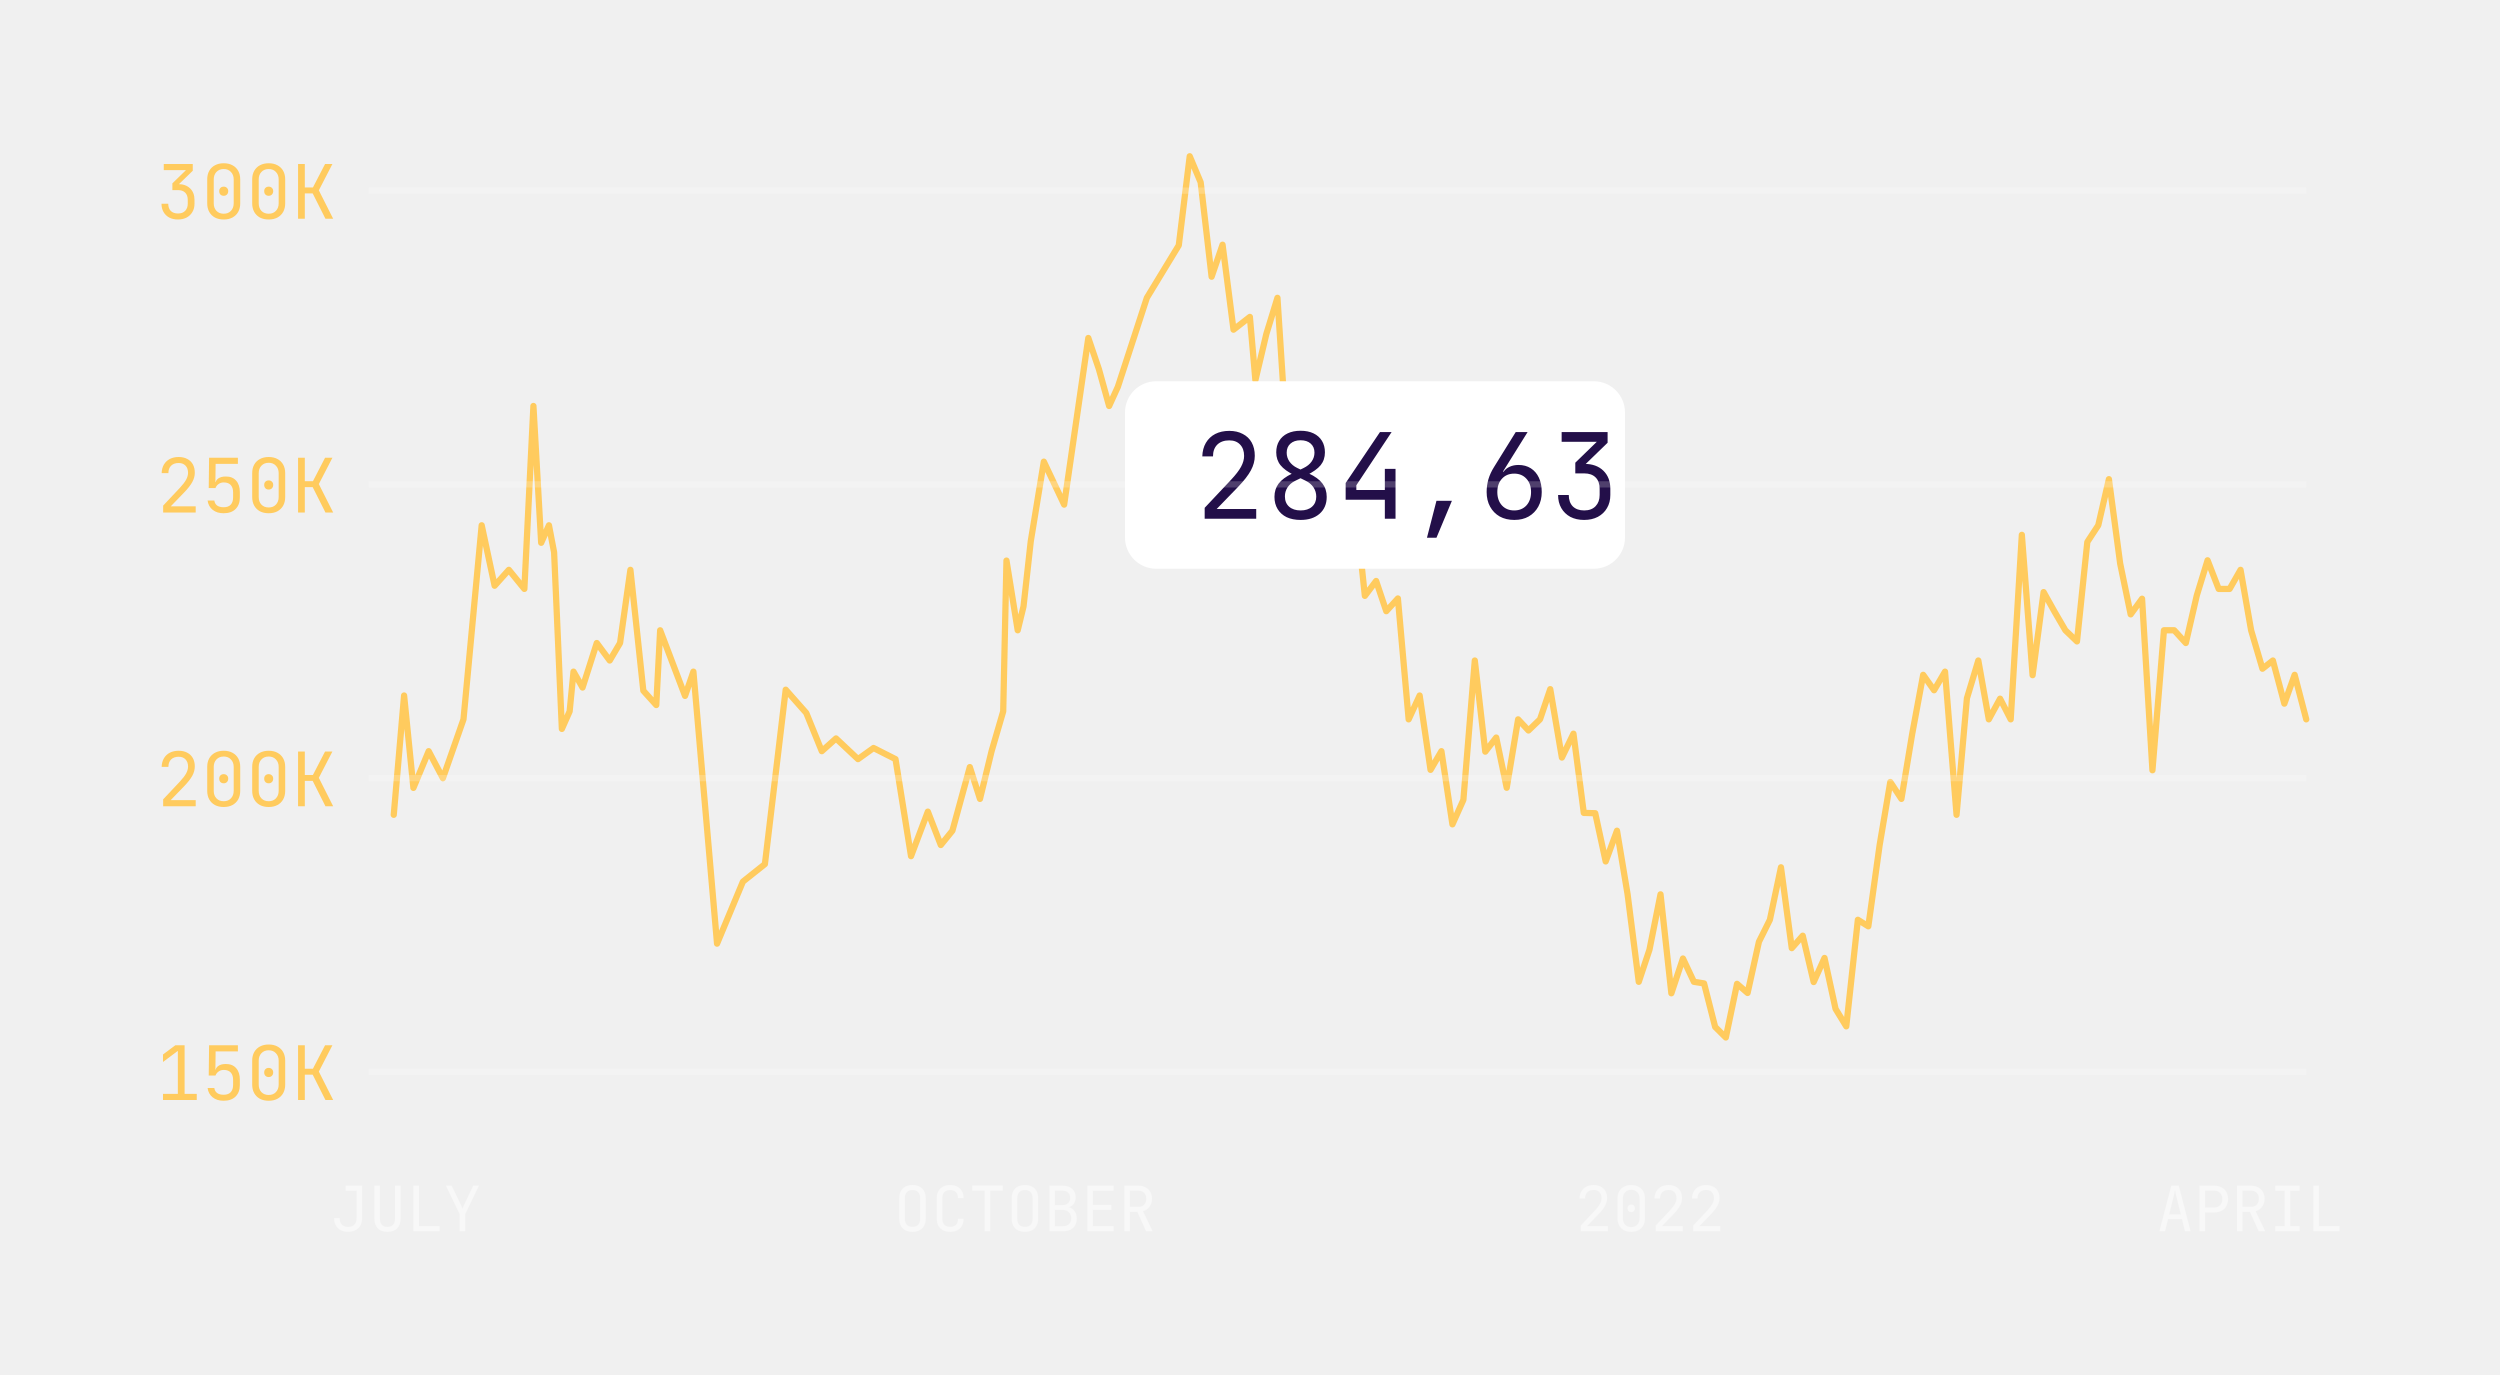
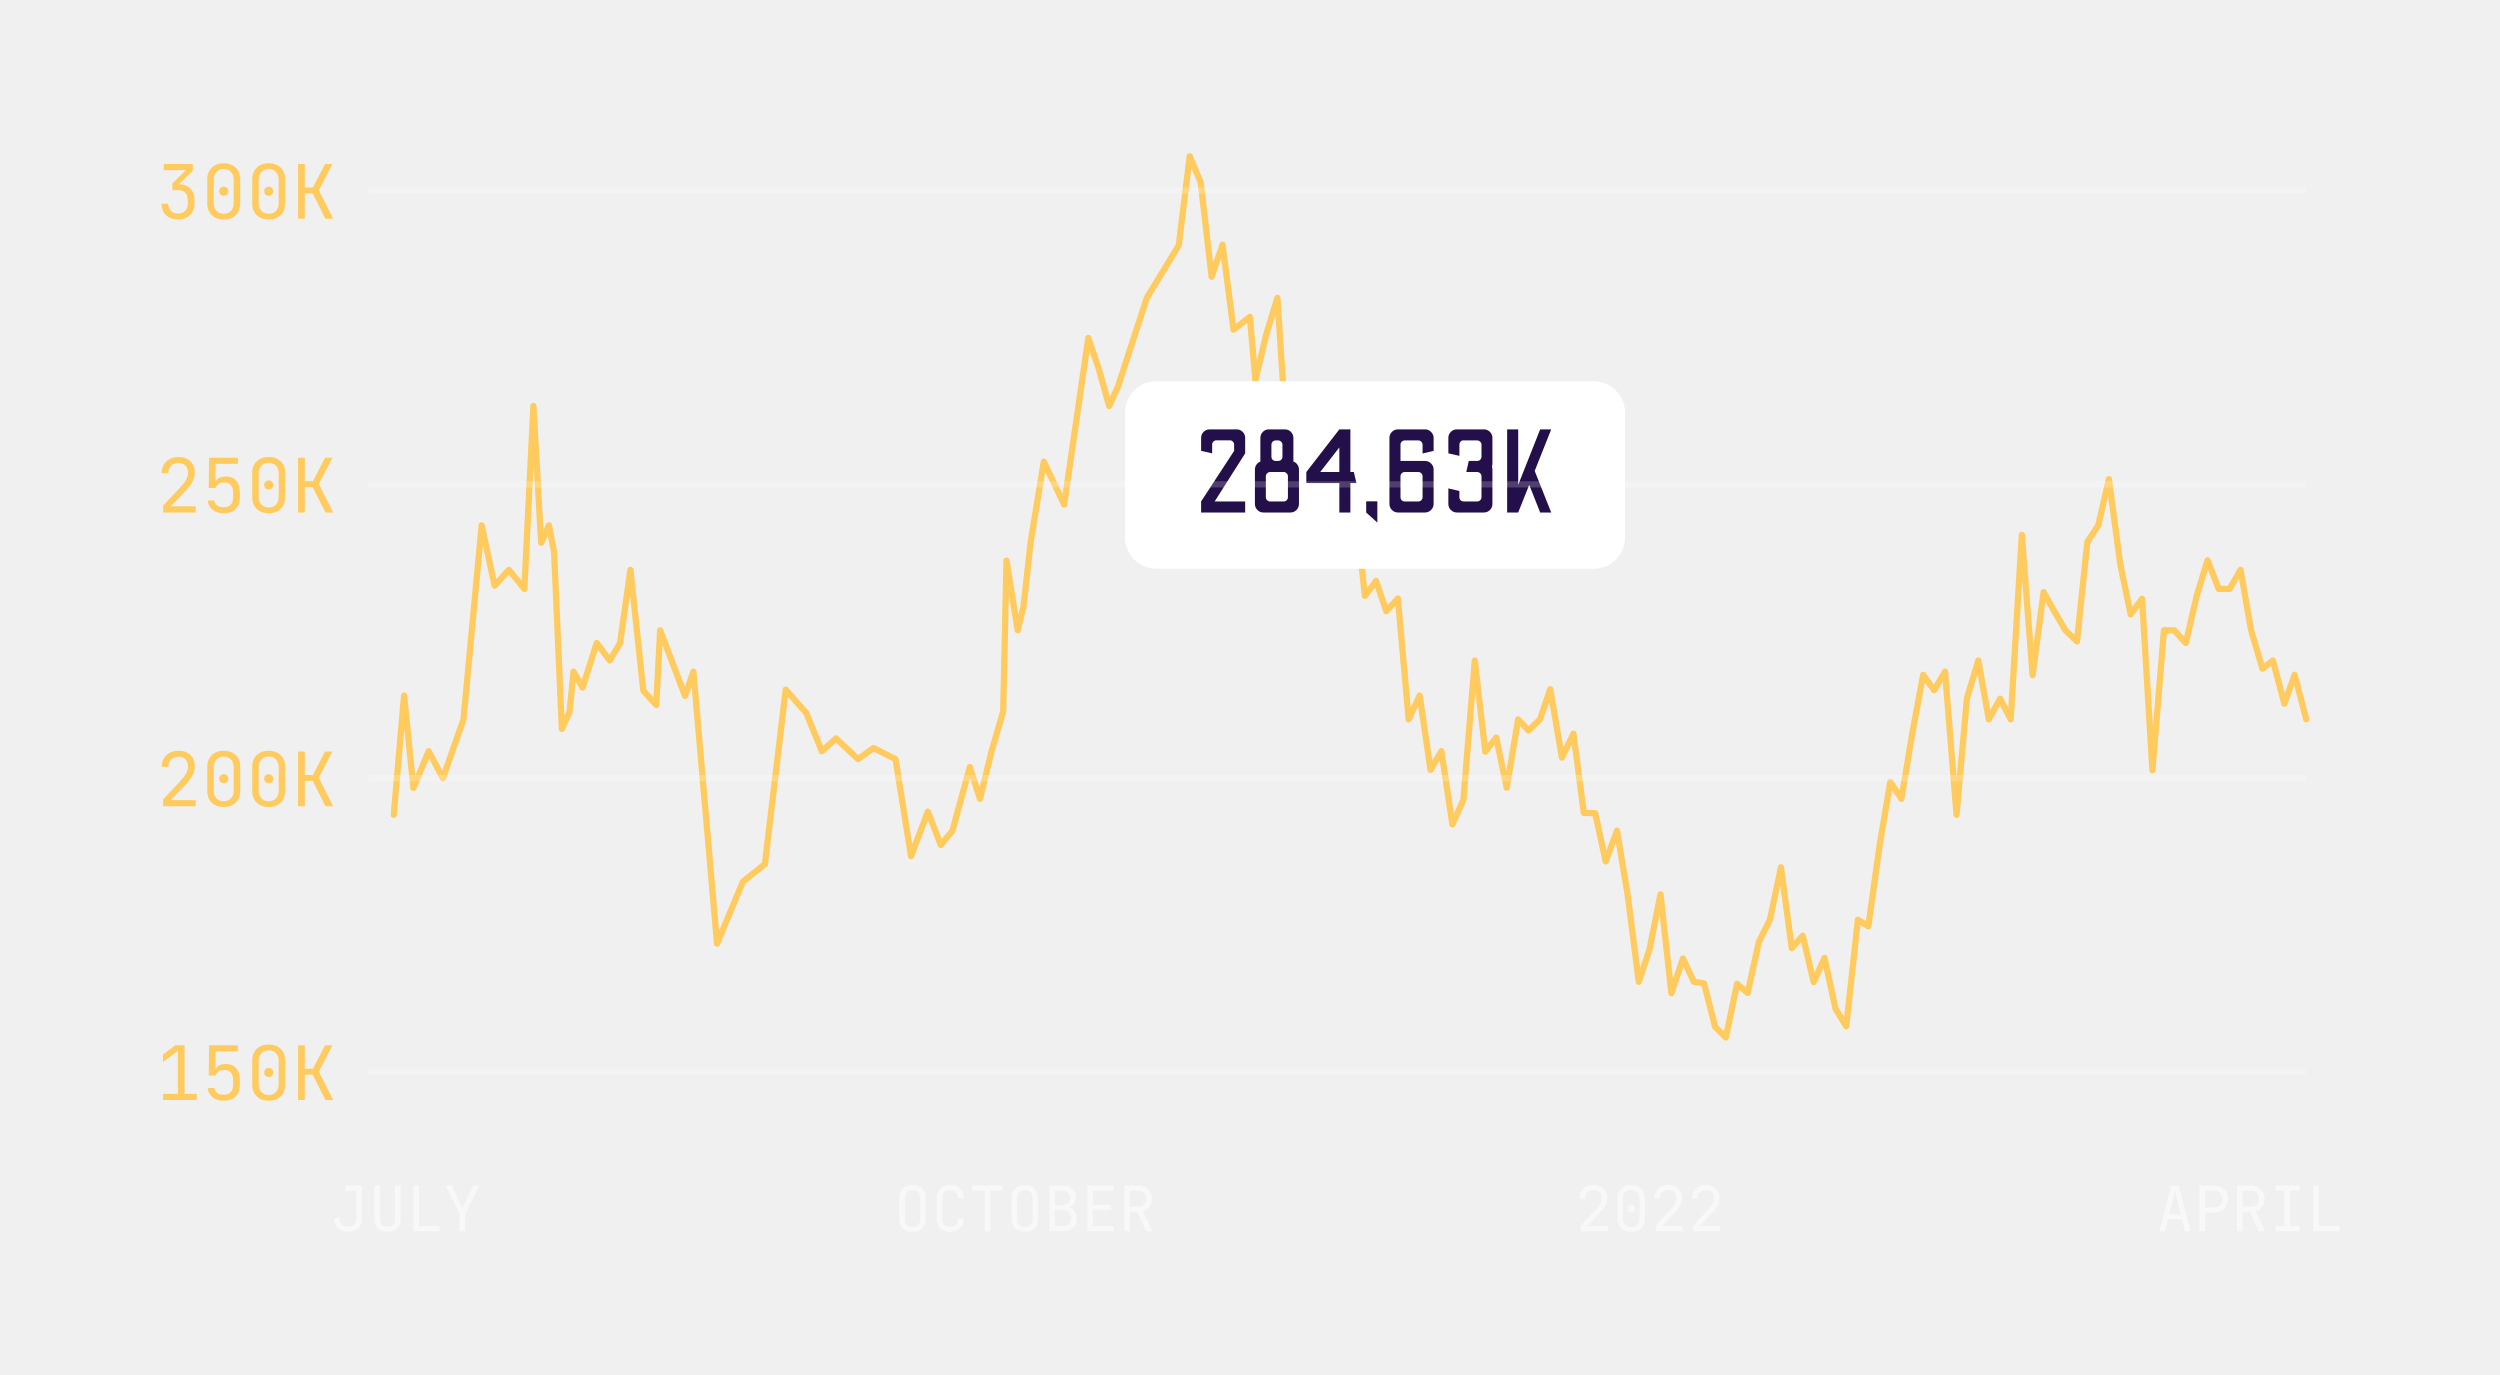
<svg xmlns="http://www.w3.org/2000/svg" width="400" height="220" viewBox="0 0 400 220" fill="none">
  <g id="sql">
    <path id="300k" d="M28.468 35.12C27.94 35.12 27.476 35.016 27.076 34.808C26.684 34.592 26.38 34.296 26.164 33.92C25.948 33.544 25.84 33.104 25.84 32.6H26.92C26.92 33.088 27.056 33.472 27.328 33.752C27.608 34.024 27.992 34.16 28.48 34.16C28.976 34.16 29.36 34.016 29.632 33.728C29.904 33.44 30.04 33.064 30.04 32.6V31.976C30.04 31.48 29.904 31.096 29.632 30.824C29.36 30.552 28.976 30.416 28.48 30.416H27.58V29.336L29.752 27.224H26.2V26.24H30.844V27.32L28.504 29.588V29.456C29.304 29.456 29.94 29.684 30.412 30.14C30.884 30.596 31.12 31.208 31.12 31.976V32.6C31.12 33.104 31.008 33.544 30.784 33.92C30.568 34.296 30.26 34.592 29.86 34.808C29.46 35.016 28.996 35.12 28.468 35.12ZM35.795 35.12C35.259 35.12 34.791 35.016 34.391 34.808C33.999 34.592 33.695 34.292 33.479 33.908C33.263 33.516 33.155 33.06 33.155 32.54V28.7C33.155 28.172 33.263 27.716 33.479 27.332C33.695 26.948 33.999 26.652 34.391 26.444C34.791 26.228 35.259 26.12 35.795 26.12C36.339 26.12 36.807 26.228 37.199 26.444C37.591 26.652 37.895 26.948 38.111 27.332C38.327 27.716 38.435 28.172 38.435 28.7V32.54C38.435 33.06 38.327 33.516 38.111 33.908C37.895 34.292 37.587 34.592 37.187 34.808C36.795 35.016 36.331 35.12 35.795 35.12ZM35.795 34.196C36.275 34.196 36.659 34.044 36.947 33.74C37.243 33.428 37.391 33.028 37.391 32.54V28.7C37.391 28.212 37.243 27.816 36.947 27.512C36.659 27.2 36.275 27.044 35.795 27.044C35.315 27.044 34.927 27.2 34.631 27.512C34.343 27.816 34.199 28.212 34.199 28.7V32.54C34.199 33.028 34.343 33.428 34.631 33.74C34.927 34.044 35.315 34.196 35.795 34.196ZM35.795 31.328C35.579 31.328 35.403 31.26 35.267 31.124C35.139 30.988 35.075 30.808 35.075 30.584C35.075 30.368 35.139 30.196 35.267 30.068C35.403 29.932 35.579 29.864 35.795 29.864C36.011 29.864 36.183 29.932 36.311 30.068C36.447 30.196 36.515 30.368 36.515 30.584C36.515 30.808 36.447 30.988 36.311 31.124C36.183 31.26 36.011 31.328 35.795 31.328ZM42.991 35.12C42.455 35.12 41.987 35.016 41.587 34.808C41.195 34.592 40.891 34.292 40.675 33.908C40.459 33.516 40.351 33.06 40.351 32.54V28.7C40.351 28.172 40.459 27.716 40.675 27.332C40.891 26.948 41.195 26.652 41.587 26.444C41.987 26.228 42.455 26.12 42.991 26.12C43.535 26.12 44.003 26.228 44.395 26.444C44.787 26.652 45.091 26.948 45.307 27.332C45.523 27.716 45.631 28.172 45.631 28.7V32.54C45.631 33.06 45.523 33.516 45.307 33.908C45.091 34.292 44.783 34.592 44.383 34.808C43.991 35.016 43.527 35.12 42.991 35.12ZM42.991 34.196C43.471 34.196 43.855 34.044 44.143 33.74C44.439 33.428 44.587 33.028 44.587 32.54V28.7C44.587 28.212 44.439 27.816 44.143 27.512C43.855 27.2 43.471 27.044 42.991 27.044C42.511 27.044 42.123 27.2 41.827 27.512C41.539 27.816 41.395 28.212 41.395 28.7V32.54C41.395 33.028 41.539 33.428 41.827 33.74C42.123 34.044 42.511 34.196 42.991 34.196ZM42.991 31.328C42.775 31.328 42.599 31.26 42.463 31.124C42.335 30.988 42.271 30.808 42.271 30.584C42.271 30.368 42.335 30.196 42.463 30.068C42.599 29.932 42.775 29.864 42.991 29.864C43.207 29.864 43.379 29.932 43.507 30.068C43.643 30.196 43.711 30.368 43.711 30.584C43.711 30.808 43.643 30.988 43.507 31.124C43.379 31.26 43.207 31.328 42.991 31.328ZM47.69 35V26.24H48.77V29.996H50.066L52.01 26.24H53.186L51.014 30.452L53.306 35H52.07L50.03 30.944H48.77V35H47.69Z" fill="#FFCB5E" />
    <path id="Rectangle" d="M63 130.368L64.655 111.28L66.145 126.064L68.587 120.188L70.863 124.514L74.157 115.097L77.07 84.047L79.139 93.718L81.415 91.173L83.898 94.227L85.347 64.959L86.588 86.847L87.83 84.047L88.657 88.374L89.899 116.625L91.14 113.825L91.761 107.462L93.209 110.007L95.485 102.881L97.555 105.681L99.21 102.881L100.865 91.173L102.934 110.516L105.003 112.807L105.624 100.845L109.607 111.342L110.944 107.462L114.728 150.984L118.867 141.058L122.384 138.258L125.714 110.351L129.005 114.079L131.488 120.188L133.764 118.152L137.282 121.46L139.765 119.679L143.282 121.46L145.765 136.986L148.455 129.859L150.528 135.204L152.385 132.913L155.171 122.733L156.797 127.823L158.654 120.188L160.511 113.825L161.036 89.694L162.833 100.845L163.762 97.027L164.923 86.592L167.012 73.866L170.263 80.738L174.13 54.077L175.835 59.105L177.46 64.959L178.853 61.904L183.496 47.652L188.604 39.253L190.355 25L192.107 29.173L193.858 44.276L195.61 39.155L197.361 52.748L199.98 50.706L200.864 60.82L202.615 53.437L204.391 47.652L206.118 74.263L207.858 66.7L209.621 72.575L211.357 72.594L213.214 66.74L214.839 61.904L216.697 79.466L218.378 95.339L220.179 92.955L221.804 97.791L223.662 95.754L225.384 115.097L227.144 111.28L228.887 123.177L230.627 120.188L232.389 131.895L234.141 127.981L235.967 105.681L237.644 120.266L239.395 118.008L241.074 126.042L242.898 115.097L244.557 116.879L246.401 115.097L248.039 110.262L249.904 121.21L251.754 117.388L253.406 130.065L255.237 130.114L256.909 137.831L258.719 132.913L260.412 143.074L262.202 157.092L263.915 151.947L265.684 143.094L267.418 158.926L269.271 153.361L271.024 157.092L272.649 157.347L274.423 164.309L276.132 166L277.926 157.414L279.615 158.874L281.429 150.685L283.181 147.166L284.954 138.767L286.683 151.701L288.437 149.711L290.186 157.127L291.92 153.274L293.689 161.419L295.402 164.218L297.259 147.166L298.932 148.211L300.742 135.204L302.446 125.117L304.225 127.823L305.949 117.433L307.707 107.971L309.452 110.442L311.203 107.462L313.047 130.368L314.706 111.727L316.53 105.681L318.209 115.097L320.012 111.789L321.712 115.097L323.495 85.574L325.215 108.031L326.977 94.737L328.717 97.853L330.46 100.845L332.317 102.626L333.972 86.714L335.723 84.047L337.425 76.666L339.226 90.168L340.907 98.3L342.729 95.797L344.39 123.242L346.232 100.845H347.873L349.73 102.881L351.486 95.275L353.212 89.646L354.989 94.227H356.74L358.487 91.172L360.178 100.845L361.994 106.996L363.66 105.681L365.497 112.584L367.143 107.971L369 115.097" stroke="#FFCB5E" stroke-linecap="round" stroke-linejoin="round" />
-     <g id="Group 5" clip-path="url(#clip0_0_1174)">
+     <g id="Group 5">
      <rect id="Rectangle_2" x="180" y="61" width="80" height="30" rx="5" fill="white" />
-       <path id="284,63k" d="M192.748 83V81.252L196.985 76.749C197.707 75.976 198.233 75.292 198.562 74.697C198.891 74.089 199.056 73.506 199.056 72.949C199.056 72.176 198.841 71.568 198.41 71.125C197.992 70.682 197.416 70.46 196.681 70.46C195.87 70.46 195.231 70.688 194.762 71.144C194.306 71.6 194.078 72.227 194.078 73.025H192.368C192.393 72.189 192.583 71.467 192.938 70.859C193.305 70.238 193.806 69.763 194.439 69.434C195.085 69.105 195.832 68.94 196.681 68.94C197.517 68.94 198.239 69.105 198.847 69.434C199.468 69.751 199.943 70.207 200.272 70.802C200.601 71.397 200.766 72.107 200.766 72.93C200.766 73.715 200.557 74.494 200.139 75.267C199.721 76.04 199.037 76.92 198.087 77.908L194.667 81.442H200.994V83H192.748ZM208.093 83.19C207.244 83.19 206.503 83.044 205.87 82.753C205.249 82.449 204.768 82.018 204.426 81.461C204.084 80.904 203.913 80.251 203.913 79.504C203.913 78.681 204.134 77.971 204.578 77.376C205.034 76.781 205.749 76.249 206.725 75.78L208.568 74.887C209.125 74.621 209.556 74.273 209.86 73.842C210.164 73.411 210.316 72.936 210.316 72.417C210.316 71.809 210.113 71.328 209.708 70.973C209.315 70.618 208.777 70.441 208.093 70.441C207.409 70.441 206.864 70.625 206.459 70.992C206.066 71.347 205.87 71.828 205.87 72.436C205.87 72.943 206.015 73.411 206.307 73.842C206.611 74.273 207.022 74.615 207.542 74.868L209.385 75.742C210.398 76.211 211.133 76.749 211.589 77.357C212.045 77.952 212.273 78.668 212.273 79.504C212.273 80.631 211.893 81.531 211.133 82.202C210.385 82.861 209.372 83.19 208.093 83.19ZM208.093 81.67C208.865 81.67 209.473 81.474 209.917 81.081C210.373 80.676 210.601 80.137 210.601 79.466C210.601 78.921 210.455 78.427 210.164 77.984C209.872 77.541 209.454 77.186 208.91 76.92L207.086 76.027C206.072 75.533 205.338 75.001 204.882 74.431C204.426 73.861 204.198 73.177 204.198 72.379C204.198 71.67 204.356 71.055 204.673 70.536C204.989 70.017 205.439 69.618 206.022 69.339C206.604 69.06 207.295 68.921 208.093 68.921C208.891 68.921 209.581 69.06 210.164 69.339C210.746 69.618 211.196 70.017 211.513 70.536C211.829 71.055 211.988 71.67 211.988 72.379C211.988 73.177 211.76 73.861 211.304 74.431C210.848 74.988 210.094 75.527 209.043 76.046L207.219 76.939C206.699 77.192 206.294 77.541 206.003 77.984C205.724 78.415 205.585 78.896 205.585 79.428C205.585 80.112 205.806 80.657 206.25 81.062C206.706 81.467 207.32 81.67 208.093 81.67ZM221.575 83V79.96H215.305V77.281L220.796 69.13H222.658L217.015 77.642V78.402H221.575V75.02H223.285V83H221.575ZM228.313 86.04L229.833 80.131H232.303L229.833 86.04H228.313ZM242.289 83.19C241.403 83.19 240.624 83.006 239.952 82.639C239.294 82.259 238.781 81.733 238.413 81.062C238.046 80.391 237.862 79.612 237.862 78.725C237.862 78.028 237.957 77.344 238.147 76.673C238.35 76.002 238.648 75.356 239.04 74.735L242.517 69.13H244.417L240.484 75.438L240.56 75.495C240.801 75.14 241.13 74.868 241.548 74.678C241.966 74.488 242.435 74.393 242.954 74.393C243.714 74.393 244.373 74.57 244.93 74.925C245.488 75.28 245.918 75.78 246.222 76.426C246.526 77.072 246.678 77.838 246.678 78.725C246.678 79.612 246.495 80.391 246.127 81.062C245.76 81.733 245.247 82.259 244.588 82.639C243.942 83.006 243.176 83.19 242.289 83.19ZM242.27 81.67C243.081 81.67 243.733 81.404 244.227 80.872C244.721 80.327 244.968 79.612 244.968 78.725C244.968 77.838 244.721 77.129 244.227 76.597C243.733 76.052 243.081 75.78 242.27 75.78C241.46 75.78 240.807 76.052 240.313 76.597C239.819 77.129 239.572 77.838 239.572 78.725C239.572 79.612 239.819 80.327 240.313 80.872C240.807 81.404 241.46 81.67 242.27 81.67ZM253.454 83.19C252.618 83.19 251.883 83.025 251.25 82.696C250.629 82.354 250.148 81.885 249.806 81.29C249.464 80.695 249.293 79.998 249.293 79.2H251.003C251.003 79.973 251.218 80.581 251.649 81.024C252.092 81.455 252.7 81.67 253.473 81.67C254.258 81.67 254.866 81.442 255.297 80.986C255.728 80.53 255.943 79.935 255.943 79.2V78.212C255.943 77.427 255.728 76.819 255.297 76.388C254.866 75.957 254.258 75.742 253.473 75.742H252.048V74.032L255.487 70.688H249.863V69.13H257.216V70.84L253.511 74.431V74.222C254.778 74.222 255.785 74.583 256.532 75.305C257.279 76.027 257.653 76.996 257.653 78.212V79.2C257.653 79.998 257.476 80.695 257.121 81.29C256.779 81.885 256.291 82.354 255.658 82.696C255.025 83.025 254.29 83.19 253.454 83.19ZM261.103 83V69.13H262.813V75.077H264.865L267.943 69.13H269.805L266.366 75.799L269.995 83H268.038L264.808 76.578H262.813V83H261.103Z" fill="#230F49" />
+       <path id="284,63k" d="M192.178 82V80.233L197.46 72.139V71.132C197.46 70.942 197.39 70.784 197.251 70.657C197.124 70.518 196.972 70.448 196.795 70.448H194.629C194.439 70.448 194.274 70.518 194.135 70.657C194.008 70.784 193.945 70.942 193.945 71.132V72.538L192.178 72.139V70.049C192.178 69.682 192.311 69.365 192.577 69.099C192.843 68.833 193.166 68.7 193.546 68.7H197.878C198.245 68.7 198.562 68.833 198.828 69.099C199.094 69.365 199.227 69.682 199.227 70.049V72.538L194.344 80.233H199.227V82H192.178ZM202.135 82C201.768 82 201.451 81.867 201.185 81.601C200.919 81.335 200.786 81.012 200.786 80.632V75.122C200.786 74.831 200.869 74.571 201.033 74.343C201.198 74.102 201.407 73.938 201.66 73.849V70.068C201.66 69.688 201.793 69.365 202.059 69.099C202.325 68.833 202.648 68.7 203.028 68.7H205.593C205.961 68.7 206.277 68.833 206.543 69.099C206.809 69.365 206.942 69.688 206.942 70.068V73.849C207.208 73.938 207.424 74.102 207.588 74.343C207.753 74.571 207.835 74.831 207.835 75.122V80.632C207.835 81.012 207.702 81.335 207.436 81.601C207.17 81.867 206.847 82 206.467 82H202.135ZM204.111 73.754H204.51C204.7 73.754 204.859 73.691 204.985 73.564C205.125 73.425 205.194 73.26 205.194 73.07V71.151C205.194 70.961 205.125 70.803 204.985 70.676C204.859 70.537 204.7 70.467 204.51 70.467H204.111C203.921 70.467 203.757 70.537 203.617 70.676C203.491 70.803 203.427 70.961 203.427 71.151V73.07C203.427 73.26 203.491 73.425 203.617 73.564C203.757 73.691 203.921 73.754 204.111 73.754ZM203.218 80.233H205.384C205.574 80.233 205.733 80.17 205.859 80.043C205.999 79.904 206.068 79.739 206.068 79.549V76.205C206.068 76.015 205.999 75.857 205.859 75.73C205.733 75.591 205.574 75.521 205.384 75.521H203.218C203.041 75.521 202.883 75.591 202.743 75.73C202.604 75.857 202.534 76.015 202.534 76.205V79.549C202.534 79.739 202.604 79.904 202.743 80.043C202.883 80.17 203.041 80.233 203.218 80.233ZM214.294 82V77.288H209.012V75.521L214.294 68.7H216.061V75.521H216.612L217.03 77.288H216.061V82H214.294ZM211.235 75.521H214.294V71.588L211.235 75.521ZM220.376 83.615L218.59 82V80.214H220.376V83.615ZM223.679 82C223.299 82 222.976 81.867 222.71 81.601C222.444 81.335 222.311 81.012 222.311 80.632V70.068C222.311 69.688 222.444 69.365 222.71 69.099C222.976 68.833 223.299 68.7 223.679 68.7H228.011C228.378 68.7 228.695 68.833 228.961 69.099C229.239 69.365 229.379 69.688 229.379 70.068V72.139L227.612 72.557V71.151C227.612 70.961 227.542 70.803 227.403 70.676C227.276 70.537 227.118 70.467 226.928 70.467H224.762C224.572 70.467 224.407 70.537 224.268 70.676C224.141 70.803 224.078 70.961 224.078 71.151V73.754H228.011C228.378 73.754 228.695 73.887 228.961 74.153C229.239 74.419 229.379 74.742 229.379 75.122V80.632C229.379 81.012 229.239 81.335 228.961 81.601C228.695 81.867 228.378 82 228.011 82H223.679ZM224.762 80.233H226.928C227.118 80.233 227.276 80.17 227.403 80.043C227.542 79.904 227.612 79.739 227.612 79.549V76.205C227.612 76.015 227.542 75.857 227.403 75.73C227.276 75.591 227.118 75.521 226.928 75.521H224.762C224.572 75.521 224.407 75.591 224.268 75.73C224.141 75.857 224.078 76.015 224.078 76.205V79.549C224.078 79.739 224.141 79.904 224.268 80.043C224.407 80.17 224.572 80.233 224.762 80.233ZM233.105 82C232.725 82 232.402 81.867 232.136 81.601C231.87 81.335 231.737 81.012 231.737 80.632V78.143L233.504 78.561V79.549C233.504 79.739 233.567 79.904 233.694 80.043C233.833 80.17 233.998 80.233 234.188 80.233H236.354C236.531 80.233 236.689 80.17 236.829 80.043C236.968 79.904 237.038 79.739 237.038 79.549V76.205C237.038 76.015 236.968 75.857 236.829 75.73C236.689 75.591 236.531 75.521 236.354 75.521H234.606L235.005 73.754H236.354C236.531 73.754 236.689 73.691 236.829 73.564C236.968 73.425 237.038 73.26 237.038 73.07V71.132C237.038 70.955 236.968 70.803 236.829 70.676C236.689 70.537 236.531 70.467 236.354 70.467H234.131V70.448C233.953 70.461 233.801 70.537 233.675 70.676C233.561 70.803 233.504 70.955 233.504 71.132V72.937L231.737 72.538V70.049C231.737 69.682 231.87 69.365 232.136 69.099C232.402 68.833 232.725 68.7 233.105 68.7H237.437C237.804 68.7 238.121 68.833 238.387 69.099C238.653 69.365 238.786 69.682 238.786 70.049V74.153C238.786 74.343 238.76 74.508 238.71 74.647C238.76 74.786 238.786 74.945 238.786 75.122V80.632C238.786 81.012 238.653 81.335 238.387 81.601C238.121 81.867 237.804 82 237.437 82H233.105ZM241.144 82V68.7H242.911V77.573L246.426 68.7H248.193L245.552 75.35L248.193 82H246.426L244.678 77.573L242.911 82H241.144Z" fill="#230F49" />
    </g>
    <path id="250k" d="M26.104 82V80.896L28.78 78.052C29.236 77.564 29.568 77.132 29.776 76.756C29.984 76.372 30.088 76.004 30.088 75.652C30.088 75.164 29.952 74.78 29.68 74.5C29.416 74.22 29.052 74.08 28.588 74.08C28.076 74.08 27.672 74.224 27.376 74.512C27.088 74.8 26.944 75.196 26.944 75.7H25.864C25.88 75.172 26 74.716 26.224 74.332C26.456 73.94 26.772 73.64 27.172 73.432C27.58 73.224 28.052 73.12 28.588 73.12C29.116 73.12 29.572 73.224 29.956 73.432C30.348 73.632 30.648 73.92 30.856 74.296C31.064 74.672 31.168 75.12 31.168 75.64C31.168 76.136 31.036 76.628 30.772 77.116C30.508 77.604 30.076 78.16 29.476 78.784L27.316 81.016H31.312V82H26.104ZM35.771 82.12C35.059 82.12 34.475 81.936 34.019 81.568C33.563 81.2 33.295 80.704 33.215 80.08H34.295C34.335 80.424 34.483 80.692 34.739 80.884C34.995 81.068 35.343 81.16 35.783 81.16C36.287 81.16 36.663 81.024 36.911 80.752C37.167 80.48 37.295 80.096 37.295 79.6V78.748C37.295 78.252 37.167 77.868 36.911 77.596C36.663 77.324 36.291 77.188 35.795 77.188C35.483 77.188 35.211 77.272 34.979 77.44C34.747 77.6 34.579 77.816 34.475 78.088H33.395L33.455 73.24H38.063V74.224H34.499L34.463 77.14H34.799L34.463 77.452C34.463 77.076 34.611 76.78 34.907 76.564C35.211 76.348 35.615 76.24 36.119 76.24C36.831 76.232 37.383 76.452 37.775 76.9C38.175 77.34 38.375 77.956 38.375 78.748V79.6C38.375 80.376 38.147 80.992 37.691 81.448C37.235 81.896 36.595 82.12 35.771 82.12ZM42.991 82.12C42.455 82.12 41.987 82.016 41.587 81.808C41.195 81.592 40.891 81.292 40.675 80.908C40.459 80.516 40.351 80.06 40.351 79.54V75.7C40.351 75.172 40.459 74.716 40.675 74.332C40.891 73.948 41.195 73.652 41.587 73.444C41.987 73.228 42.455 73.12 42.991 73.12C43.535 73.12 44.003 73.228 44.395 73.444C44.787 73.652 45.091 73.948 45.307 74.332C45.523 74.716 45.631 75.172 45.631 75.7V79.54C45.631 80.06 45.523 80.516 45.307 80.908C45.091 81.292 44.783 81.592 44.383 81.808C43.991 82.016 43.527 82.12 42.991 82.12ZM42.991 81.196C43.471 81.196 43.855 81.044 44.143 80.74C44.439 80.428 44.587 80.028 44.587 79.54V75.7C44.587 75.212 44.439 74.816 44.143 74.512C43.855 74.2 43.471 74.044 42.991 74.044C42.511 74.044 42.123 74.2 41.827 74.512C41.539 74.816 41.395 75.212 41.395 75.7V79.54C41.395 80.028 41.539 80.428 41.827 80.74C42.123 81.044 42.511 81.196 42.991 81.196ZM42.991 78.328C42.775 78.328 42.599 78.26 42.463 78.124C42.335 77.988 42.271 77.808 42.271 77.584C42.271 77.368 42.335 77.196 42.463 77.068C42.599 76.932 42.775 76.864 42.991 76.864C43.207 76.864 43.379 76.932 43.507 77.068C43.643 77.196 43.711 77.368 43.711 77.584C43.711 77.808 43.643 77.988 43.507 78.124C43.379 78.26 43.207 78.328 42.991 78.328ZM47.69 82V73.24H48.77V76.996H50.066L52.01 73.24H53.186L51.014 77.452L53.306 82H52.07L50.03 77.944H48.77V82H47.69Z" fill="#FFCB5E" />
    <path id="Line" opacity="0.2" d="M59.5 30.5H368.5" stroke="white" stroke-linecap="square" />
    <path id="Line_2" opacity="0.2" d="M59.5 77.5H368.5" stroke="white" stroke-linecap="square" />
    <path id="Line_3" opacity="0.2" d="M59.5 124.5H368.5" stroke="white" stroke-linecap="square" />
    <path id="Line_4" opacity="0.2" d="M59.5 171.5H368.5" stroke="white" stroke-linecap="square" />
    <path id="200k" d="M26.104 129V127.896L28.78 125.052C29.236 124.564 29.568 124.132 29.776 123.756C29.984 123.372 30.088 123.004 30.088 122.652C30.088 122.164 29.952 121.78 29.68 121.5C29.416 121.22 29.052 121.08 28.588 121.08C28.076 121.08 27.672 121.224 27.376 121.512C27.088 121.8 26.944 122.196 26.944 122.7H25.864C25.88 122.172 26 121.716 26.224 121.332C26.456 120.94 26.772 120.64 27.172 120.432C27.58 120.224 28.052 120.12 28.588 120.12C29.116 120.12 29.572 120.224 29.956 120.432C30.348 120.632 30.648 120.92 30.856 121.296C31.064 121.672 31.168 122.12 31.168 122.64C31.168 123.136 31.036 123.628 30.772 124.116C30.508 124.604 30.076 125.16 29.476 125.784L27.316 128.016H31.312V129H26.104ZM35.795 129.12C35.259 129.12 34.791 129.016 34.391 128.808C33.999 128.592 33.695 128.292 33.479 127.908C33.263 127.516 33.155 127.06 33.155 126.54V122.7C33.155 122.172 33.263 121.716 33.479 121.332C33.695 120.948 33.999 120.652 34.391 120.444C34.791 120.228 35.259 120.12 35.795 120.12C36.339 120.12 36.807 120.228 37.199 120.444C37.591 120.652 37.895 120.948 38.111 121.332C38.327 121.716 38.435 122.172 38.435 122.7V126.54C38.435 127.06 38.327 127.516 38.111 127.908C37.895 128.292 37.587 128.592 37.187 128.808C36.795 129.016 36.331 129.12 35.795 129.12ZM35.795 128.196C36.275 128.196 36.659 128.044 36.947 127.74C37.243 127.428 37.391 127.028 37.391 126.54V122.7C37.391 122.212 37.243 121.816 36.947 121.512C36.659 121.2 36.275 121.044 35.795 121.044C35.315 121.044 34.927 121.2 34.631 121.512C34.343 121.816 34.199 122.212 34.199 122.7V126.54C34.199 127.028 34.343 127.428 34.631 127.74C34.927 128.044 35.315 128.196 35.795 128.196ZM35.795 125.328C35.579 125.328 35.403 125.26 35.267 125.124C35.139 124.988 35.075 124.808 35.075 124.584C35.075 124.368 35.139 124.196 35.267 124.068C35.403 123.932 35.579 123.864 35.795 123.864C36.011 123.864 36.183 123.932 36.311 124.068C36.447 124.196 36.515 124.368 36.515 124.584C36.515 124.808 36.447 124.988 36.311 125.124C36.183 125.26 36.011 125.328 35.795 125.328ZM42.991 129.12C42.455 129.12 41.987 129.016 41.587 128.808C41.195 128.592 40.891 128.292 40.675 127.908C40.459 127.516 40.351 127.06 40.351 126.54V122.7C40.351 122.172 40.459 121.716 40.675 121.332C40.891 120.948 41.195 120.652 41.587 120.444C41.987 120.228 42.455 120.12 42.991 120.12C43.535 120.12 44.003 120.228 44.395 120.444C44.787 120.652 45.091 120.948 45.307 121.332C45.523 121.716 45.631 122.172 45.631 122.7V126.54C45.631 127.06 45.523 127.516 45.307 127.908C45.091 128.292 44.783 128.592 44.383 128.808C43.991 129.016 43.527 129.12 42.991 129.12ZM42.991 128.196C43.471 128.196 43.855 128.044 44.143 127.74C44.439 127.428 44.587 127.028 44.587 126.54V122.7C44.587 122.212 44.439 121.816 44.143 121.512C43.855 121.2 43.471 121.044 42.991 121.044C42.511 121.044 42.123 121.2 41.827 121.512C41.539 121.816 41.395 122.212 41.395 122.7V126.54C41.395 127.028 41.539 127.428 41.827 127.74C42.123 128.044 42.511 128.196 42.991 128.196ZM42.991 125.328C42.775 125.328 42.599 125.26 42.463 125.124C42.335 124.988 42.271 124.808 42.271 124.584C42.271 124.368 42.335 124.196 42.463 124.068C42.599 123.932 42.775 123.864 42.991 123.864C43.207 123.864 43.379 123.932 43.507 124.068C43.643 124.196 43.711 124.368 43.711 124.584C43.711 124.808 43.643 124.988 43.507 125.124C43.379 125.26 43.207 125.328 42.991 125.328ZM47.69 129V120.24H48.77V123.996H50.066L52.01 120.24H53.186L51.014 124.452L53.306 129H52.07L50.03 124.944H48.77V129H47.69Z" fill="#FFCB5E" />
    <path id="150k" d="M26.08 176V175.016H28.456V168.14L26.08 169.916V168.716L28.06 167.24H29.536V175.016H31.48V176H26.08ZM35.771 176.12C35.059 176.12 34.475 175.936 34.019 175.568C33.563 175.2 33.295 174.704 33.215 174.08H34.295C34.335 174.424 34.483 174.692 34.739 174.884C34.995 175.068 35.343 175.16 35.783 175.16C36.287 175.16 36.663 175.024 36.911 174.752C37.167 174.48 37.295 174.096 37.295 173.6V172.748C37.295 172.252 37.167 171.868 36.911 171.596C36.663 171.324 36.291 171.188 35.795 171.188C35.483 171.188 35.211 171.272 34.979 171.44C34.747 171.6 34.579 171.816 34.475 172.088H33.395L33.455 167.24H38.063V168.224H34.499L34.463 171.14H34.799L34.463 171.452C34.463 171.076 34.611 170.78 34.907 170.564C35.211 170.348 35.615 170.24 36.119 170.24C36.831 170.232 37.383 170.452 37.775 170.9C38.175 171.34 38.375 171.956 38.375 172.748V173.6C38.375 174.376 38.147 174.992 37.691 175.448C37.235 175.896 36.595 176.12 35.771 176.12ZM42.991 176.12C42.455 176.12 41.987 176.016 41.587 175.808C41.195 175.592 40.891 175.292 40.675 174.908C40.459 174.516 40.351 174.06 40.351 173.54V169.7C40.351 169.172 40.459 168.716 40.675 168.332C40.891 167.948 41.195 167.652 41.587 167.444C41.987 167.228 42.455 167.12 42.991 167.12C43.535 167.12 44.003 167.228 44.395 167.444C44.787 167.652 45.091 167.948 45.307 168.332C45.523 168.716 45.631 169.172 45.631 169.7V173.54C45.631 174.06 45.523 174.516 45.307 174.908C45.091 175.292 44.783 175.592 44.383 175.808C43.991 176.016 43.527 176.12 42.991 176.12ZM42.991 175.196C43.471 175.196 43.855 175.044 44.143 174.74C44.439 174.428 44.587 174.028 44.587 173.54V169.7C44.587 169.212 44.439 168.816 44.143 168.512C43.855 168.2 43.471 168.044 42.991 168.044C42.511 168.044 42.123 168.2 41.827 168.512C41.539 168.816 41.395 169.212 41.395 169.7V173.54C41.395 174.028 41.539 174.428 41.827 174.74C42.123 175.044 42.511 175.196 42.991 175.196ZM42.991 172.328C42.775 172.328 42.599 172.26 42.463 172.124C42.335 171.988 42.271 171.808 42.271 171.584C42.271 171.368 42.335 171.196 42.463 171.068C42.599 170.932 42.775 170.864 42.991 170.864C43.207 170.864 43.379 170.932 43.507 171.068C43.643 171.196 43.711 171.368 43.711 171.584C43.711 171.808 43.643 171.988 43.507 172.124C43.379 172.26 43.207 172.328 42.991 172.328ZM47.69 176V167.24H48.77V170.996H50.066L52.01 167.24H53.186L51.014 171.452L53.306 176H52.07L50.03 171.944H48.77V176H47.69Z" fill="#FFCB5E" />
    <path id="July" opacity="0.5" d="M55.7 197.1C55 197.1 54.45 196.903 54.05 196.51C53.65 196.117 53.45 195.58 53.45 194.9H54.35C54.35 195.347 54.467 195.693 54.7 195.94C54.94 196.18 55.273 196.3 55.7 196.3C56.127 196.3 56.457 196.18 56.69 195.94C56.93 195.693 57.05 195.347 57.05 194.9V190.52H55.3V189.7H57.95V194.9C57.95 195.58 57.747 196.117 57.34 196.51C56.94 196.903 56.393 197.1 55.7 197.1ZM61.996 197.1C61.316 197.1 60.796 196.913 60.436 196.54C60.076 196.16 59.896 195.647 59.896 195V189.7H60.796V195C60.796 195.4 60.893 195.717 61.086 195.95C61.286 196.183 61.589 196.3 61.996 196.3C62.396 196.3 62.696 196.183 62.896 195.95C63.096 195.717 63.196 195.4 63.196 195V189.7H64.096V195C64.096 195.653 63.916 196.167 63.556 196.54C63.203 196.913 62.683 197.1 61.996 197.1ZM66.142 197V189.7H67.042V196.18H70.342V197H66.142ZM73.538 197V194.27L71.338 189.7H72.268L73.718 192.7C73.798 192.867 73.862 193.01 73.908 193.13C73.955 193.243 73.985 193.327 73.998 193.38C74.012 193.327 74.042 193.243 74.088 193.13C74.142 193.01 74.208 192.867 74.288 192.7L75.708 189.7H76.638L74.438 194.27V197H73.538Z" fill="white" />
    <path id="October" opacity="0.5" d="M146 197.1C145.56 197.1 145.18 197.017 144.86 196.85C144.547 196.683 144.303 196.443 144.13 196.13C143.963 195.81 143.88 195.433 143.88 195V191.7C143.88 191.26 143.963 190.883 144.13 190.57C144.303 190.257 144.547 190.017 144.86 189.85C145.18 189.683 145.56 189.6 146 189.6C146.44 189.6 146.817 189.683 147.13 189.85C147.45 190.017 147.693 190.257 147.86 190.57C148.033 190.883 148.12 191.257 148.12 191.69V195C148.12 195.433 148.033 195.81 147.86 196.13C147.693 196.443 147.45 196.683 147.13 196.85C146.817 197.017 146.44 197.1 146 197.1ZM146 196.29C146.393 196.29 146.693 196.18 146.9 195.96C147.113 195.733 147.22 195.413 147.22 195V191.7C147.22 191.287 147.113 190.97 146.9 190.75C146.693 190.523 146.393 190.41 146 190.41C145.613 190.41 145.313 190.523 145.1 190.75C144.887 190.97 144.78 191.287 144.78 191.7V195C144.78 195.413 144.887 195.733 145.1 195.96C145.313 196.18 145.613 196.29 146 196.29ZM152.036 197.1C151.596 197.1 151.213 197.017 150.886 196.85C150.566 196.683 150.316 196.443 150.136 196.13C149.963 195.81 149.876 195.433 149.876 195V191.7C149.876 191.26 149.963 190.883 150.136 190.57C150.316 190.257 150.566 190.017 150.886 189.85C151.213 189.683 151.596 189.6 152.036 189.6C152.476 189.6 152.856 189.687 153.176 189.86C153.496 190.027 153.743 190.267 153.916 190.58C154.089 190.893 154.176 191.267 154.176 191.7H153.276C153.276 191.287 153.166 190.97 152.946 190.75C152.733 190.523 152.429 190.41 152.036 190.41C151.643 190.41 151.333 190.52 151.106 190.74C150.886 190.96 150.776 191.277 150.776 191.69V195C150.776 195.413 150.886 195.733 151.106 195.96C151.333 196.18 151.643 196.29 152.036 196.29C152.429 196.29 152.733 196.18 152.946 195.96C153.166 195.733 153.276 195.413 153.276 195H154.176C154.176 195.427 154.089 195.8 153.916 196.12C153.743 196.433 153.496 196.677 153.176 196.85C152.856 197.017 152.476 197.1 152.036 197.1ZM157.542 197V190.51H155.542V189.69H160.442V190.51H158.442V197H157.542ZM163.988 197.1C163.548 197.1 163.168 197.017 162.848 196.85C162.535 196.683 162.292 196.443 162.118 196.13C161.952 195.81 161.868 195.433 161.868 195V191.7C161.868 191.26 161.952 190.883 162.118 190.57C162.292 190.257 162.535 190.017 162.848 189.85C163.168 189.683 163.548 189.6 163.988 189.6C164.428 189.6 164.805 189.683 165.118 189.85C165.438 190.017 165.682 190.257 165.848 190.57C166.022 190.883 166.108 191.257 166.108 191.69V195C166.108 195.433 166.022 195.81 165.848 196.13C165.682 196.443 165.438 196.683 165.118 196.85C164.805 197.017 164.428 197.1 163.988 197.1ZM163.988 196.29C164.382 196.29 164.682 196.18 164.888 195.96C165.102 195.733 165.208 195.413 165.208 195V191.7C165.208 191.287 165.102 190.97 164.888 190.75C164.682 190.523 164.382 190.41 163.988 190.41C163.602 190.41 163.302 190.523 163.088 190.75C162.875 190.97 162.768 191.287 162.768 191.7V195C162.768 195.413 162.875 195.733 163.088 195.96C163.302 196.18 163.602 196.29 163.988 196.29ZM167.914 197V189.7H169.984C170.651 189.7 171.171 189.867 171.544 190.2C171.924 190.533 172.114 190.997 172.114 191.59C172.114 191.923 172.044 192.213 171.904 192.46C171.764 192.707 171.564 192.897 171.304 193.03C171.051 193.163 170.744 193.227 170.384 193.22V193.07C170.771 193.063 171.104 193.137 171.384 193.29C171.671 193.443 171.891 193.663 172.044 193.95C172.204 194.237 172.284 194.577 172.284 194.97C172.284 195.383 172.198 195.743 172.024 196.05C171.851 196.357 171.604 196.593 171.284 196.76C170.964 196.92 170.581 197 170.134 197H167.914ZM168.794 196.19H170.034C170.454 196.19 170.784 196.08 171.024 195.86C171.271 195.633 171.394 195.327 171.394 194.94C171.394 194.54 171.271 194.217 171.024 193.97C170.784 193.717 170.454 193.59 170.034 193.59H168.794V196.19ZM168.794 192.81H169.974C170.361 192.81 170.664 192.707 170.884 192.5C171.111 192.293 171.224 192.013 171.224 191.66C171.224 191.307 171.114 191.027 170.894 190.82C170.674 190.613 170.371 190.51 169.984 190.51H168.794V192.81ZM173.98 197V189.7H178.18V190.52H174.87V192.78H177.83V193.59H174.87V196.18H178.18V197H173.98ZM179.897 197V189.7H182.157C182.59 189.7 182.97 189.79 183.297 189.97C183.623 190.143 183.877 190.387 184.057 190.7C184.237 191.013 184.327 191.38 184.327 191.8C184.327 192.293 184.197 192.717 183.937 193.07C183.683 193.423 183.337 193.667 182.897 193.8L184.427 197H183.367L181.967 193.9H180.797V197H179.897ZM180.797 193.09H182.157C182.53 193.09 182.83 192.973 183.057 192.74C183.283 192.5 183.397 192.187 183.397 191.8C183.397 191.407 183.283 191.093 183.057 190.86C182.83 190.627 182.53 190.51 182.157 190.51H180.797V193.09Z" fill="white" />
    <path id="2022" opacity="0.5" d="M252.92 197V196.08L255.15 193.71C255.53 193.303 255.807 192.943 255.98 192.63C256.153 192.31 256.24 192.003 256.24 191.71C256.24 191.303 256.127 190.983 255.9 190.75C255.68 190.517 255.377 190.4 254.99 190.4C254.563 190.4 254.227 190.52 253.98 190.76C253.74 191 253.62 191.33 253.62 191.75H252.72C252.733 191.31 252.833 190.93 253.02 190.61C253.213 190.283 253.477 190.033 253.81 189.86C254.15 189.687 254.543 189.6 254.99 189.6C255.43 189.6 255.81 189.687 256.13 189.86C256.457 190.027 256.707 190.267 256.88 190.58C257.053 190.893 257.14 191.267 257.14 191.7C257.14 192.113 257.03 192.523 256.81 192.93C256.59 193.337 256.23 193.8 255.73 194.32L253.93 196.18H257.26V197H252.92ZM260.996 197.1C260.549 197.1 260.159 197.013 259.826 196.84C259.499 196.66 259.246 196.41 259.066 196.09C258.886 195.763 258.796 195.383 258.796 194.95V191.75C258.796 191.31 258.886 190.93 259.066 190.61C259.246 190.29 259.499 190.043 259.826 189.87C260.159 189.69 260.549 189.6 260.996 189.6C261.449 189.6 261.839 189.69 262.166 189.87C262.493 190.043 262.746 190.29 262.926 190.61C263.106 190.93 263.196 191.31 263.196 191.75V194.95C263.196 195.383 263.106 195.763 262.926 196.09C262.746 196.41 262.489 196.66 262.156 196.84C261.829 197.013 261.443 197.1 260.996 197.1ZM260.996 196.33C261.396 196.33 261.716 196.203 261.956 195.95C262.203 195.69 262.326 195.357 262.326 194.95V191.75C262.326 191.343 262.203 191.013 261.956 190.76C261.716 190.5 261.396 190.37 260.996 190.37C260.596 190.37 260.273 190.5 260.026 190.76C259.786 191.013 259.666 191.343 259.666 191.75V194.95C259.666 195.357 259.786 195.69 260.026 195.95C260.273 196.203 260.596 196.33 260.996 196.33ZM260.996 193.94C260.816 193.94 260.669 193.883 260.556 193.77C260.449 193.657 260.396 193.507 260.396 193.32C260.396 193.14 260.449 192.997 260.556 192.89C260.669 192.777 260.816 192.72 260.996 192.72C261.176 192.72 261.319 192.777 261.426 192.89C261.539 192.997 261.596 193.14 261.596 193.32C261.596 193.507 261.539 193.657 261.426 193.77C261.319 193.883 261.176 193.94 260.996 193.94ZM264.912 197V196.08L267.142 193.71C267.522 193.303 267.799 192.943 267.972 192.63C268.146 192.31 268.232 192.003 268.232 191.71C268.232 191.303 268.119 190.983 267.892 190.75C267.672 190.517 267.369 190.4 266.982 190.4C266.556 190.4 266.219 190.52 265.972 190.76C265.732 191 265.612 191.33 265.612 191.75H264.712C264.726 191.31 264.826 190.93 265.012 190.61C265.206 190.283 265.469 190.033 265.802 189.86C266.142 189.687 266.536 189.6 266.982 189.6C267.422 189.6 267.802 189.687 268.122 189.86C268.449 190.027 268.699 190.267 268.872 190.58C269.046 190.893 269.132 191.267 269.132 191.7C269.132 192.113 269.022 192.523 268.802 192.93C268.582 193.337 268.222 193.8 267.722 194.32L265.922 196.18H269.252V197H264.912ZM270.908 197V196.08L273.138 193.71C273.518 193.303 273.795 192.943 273.968 192.63C274.142 192.31 274.228 192.003 274.228 191.71C274.228 191.303 274.115 190.983 273.888 190.75C273.668 190.517 273.365 190.4 272.978 190.4C272.552 190.4 272.215 190.52 271.968 190.76C271.728 191 271.608 191.33 271.608 191.75H270.708C270.722 191.31 270.822 190.93 271.008 190.61C271.202 190.283 271.465 190.033 271.798 189.86C272.138 189.687 272.532 189.6 272.978 189.6C273.418 189.6 273.798 189.687 274.118 189.86C274.445 190.027 274.695 190.267 274.868 190.58C275.042 190.893 275.128 191.267 275.128 191.7C275.128 192.113 275.018 192.523 274.798 192.93C274.578 193.337 274.218 193.8 273.718 194.32L271.918 196.18H275.248V197H270.908Z" fill="white" />
    <path id="April" opacity="0.5" d="M345.5 197L347.4 189.7H348.61L350.5 197H349.59L349.11 195.06H346.9L346.42 197H345.5ZM347.08 194.3H348.92L348.36 192.05C348.253 191.623 348.17 191.267 348.11 190.98C348.05 190.693 348.013 190.507 348 190.42C347.987 190.507 347.95 190.693 347.89 190.98C347.83 191.267 347.747 191.62 347.64 192.04L347.08 194.3ZM351.916 197V189.7H354.266C354.719 189.7 355.113 189.79 355.446 189.97C355.779 190.143 356.036 190.39 356.216 190.71C356.403 191.03 356.496 191.41 356.496 191.85C356.496 192.283 356.403 192.663 356.216 192.99C356.036 193.31 355.779 193.56 355.446 193.74C355.113 193.913 354.719 194 354.266 194H352.816V197H351.916ZM352.816 193.19H354.266C354.659 193.19 354.973 193.07 355.206 192.83C355.446 192.583 355.566 192.257 355.566 191.85C355.566 191.437 355.446 191.11 355.206 190.87C354.973 190.63 354.659 190.51 354.266 190.51H352.816V193.19ZM357.912 197V189.7H360.172C360.606 189.7 360.986 189.79 361.312 189.97C361.639 190.143 361.892 190.387 362.072 190.7C362.252 191.013 362.342 191.38 362.342 191.8C362.342 192.293 362.212 192.717 361.952 193.07C361.699 193.423 361.352 193.667 360.912 193.8L362.442 197H361.382L359.982 193.9H358.812V197H357.912ZM358.812 193.09H360.172C360.546 193.09 360.846 192.973 361.072 192.74C361.299 192.5 361.412 192.187 361.412 191.8C361.412 191.407 361.299 191.093 361.072 190.86C360.846 190.627 360.546 190.51 360.172 190.51H358.812V193.09ZM364.038 197V196.18H365.528V190.52H364.038V189.7H367.938V190.52H366.448V196.18H367.938V197H364.038ZM370.134 197V189.7H371.034V196.18H374.334V197H370.134Z" fill="white" />
  </g>
-   <defs>
-     <clipPath id="clip0_0_1174">
-       <rect width="80" height="30" fill="white" transform="translate(180 61)" />
-     </clipPath>
-   </defs>
</svg>
